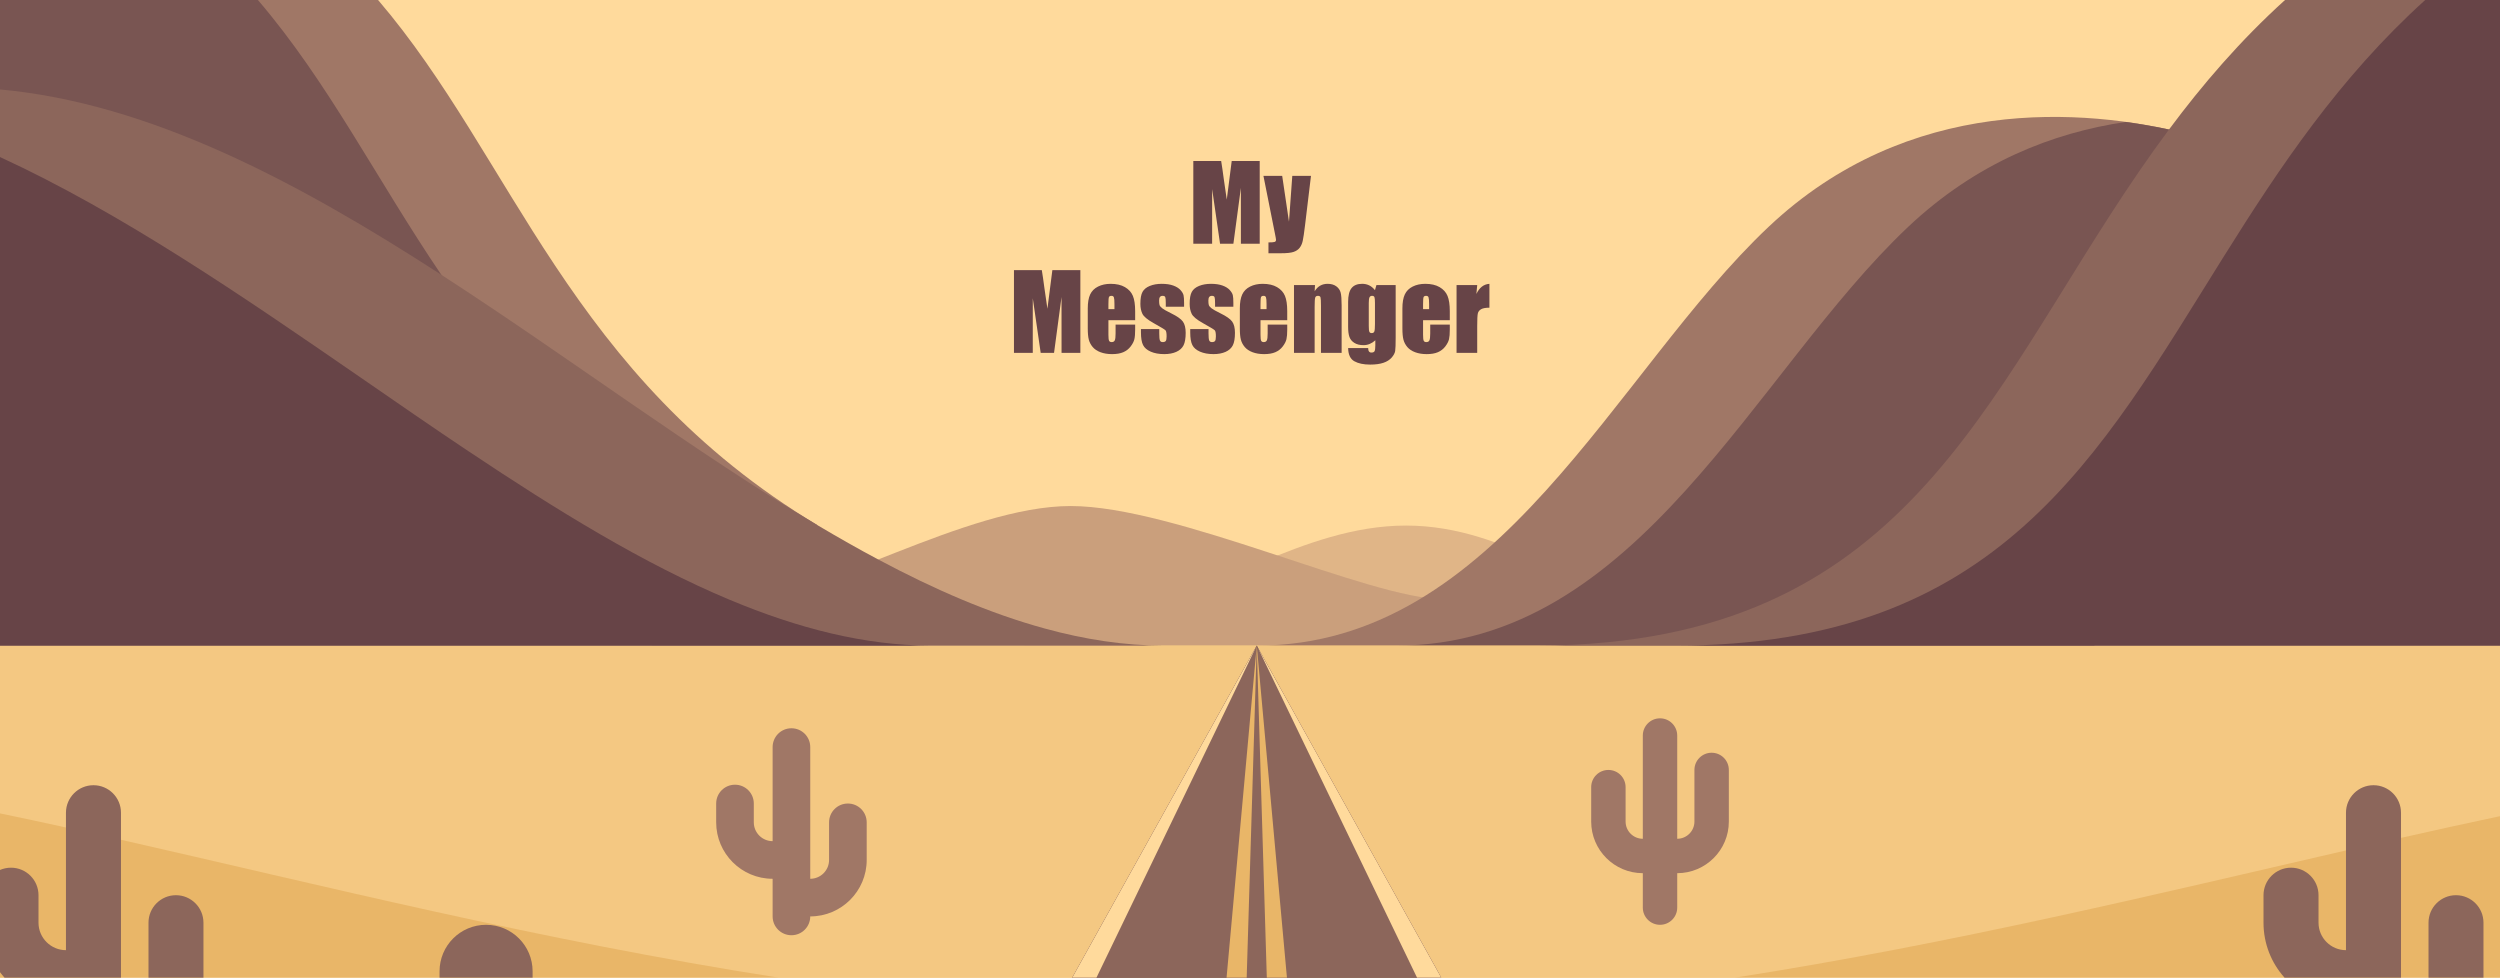
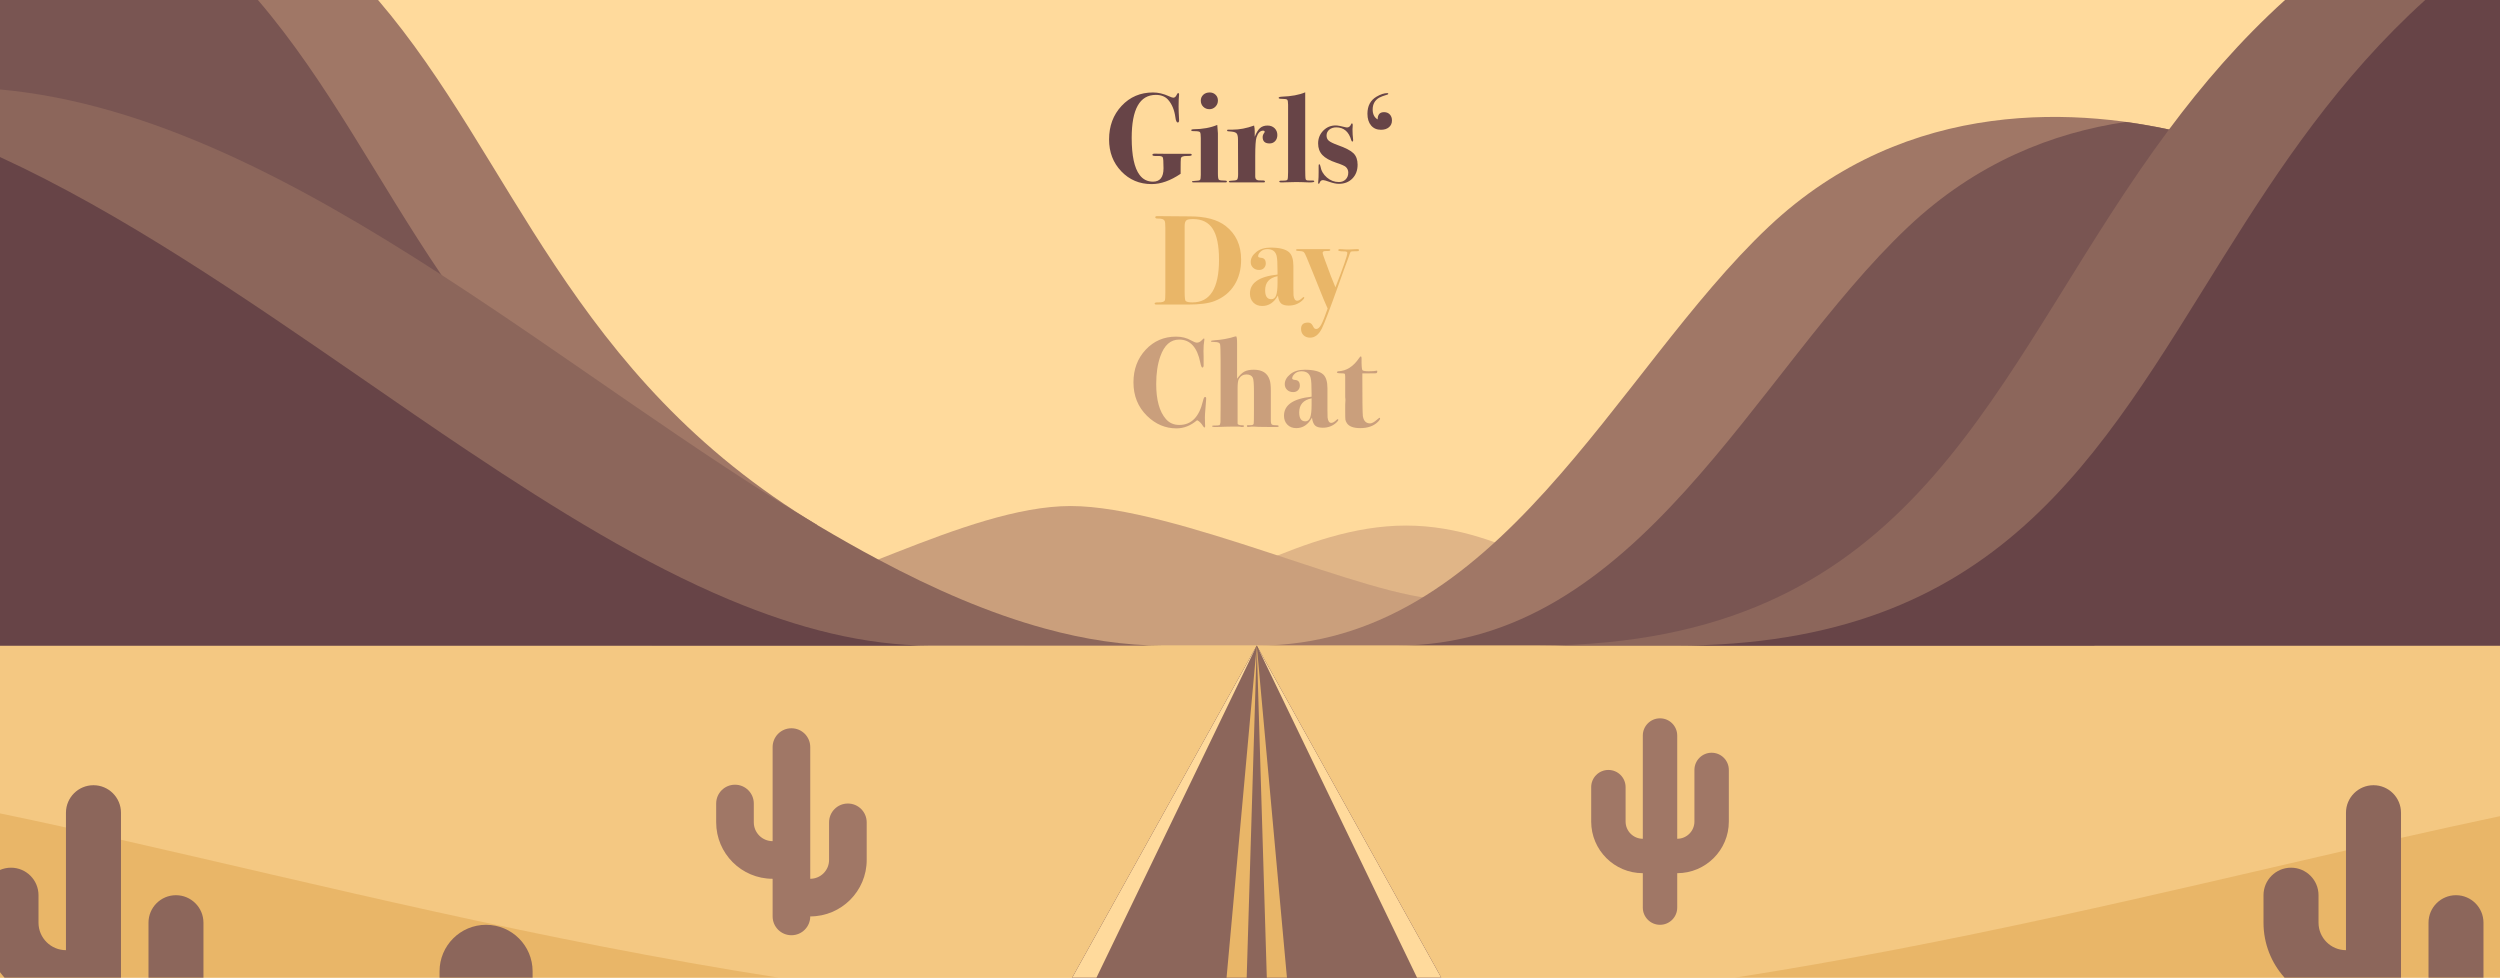
- <svg xmlns="http://www.w3.org/2000/svg" version="1.1" x="0px" y="0px" viewBox="0 0 429.82 168.09" style="enable-background:new 0 0 429.82 168.09;" xml:space="preserve">
+ <svg xmlns="http://www.w3.org/2000/svg" version="1.1" id="Ebene_1" x="0px" y="0px" viewBox="0 0 429.82 168.09" style="enable-background:new 0 0 429.82 168.09;" xml:space="preserve">
  <style type="text/css">
	.st0{fill:#FFDA9C;}
	.st1{fill:#E0B587;}
	.st2{fill:#CA9F7C;}
	.st3{fill:#A07766;}
	.st4{fill:#795552;}
	.st5{fill:#E9B668;}
	.st6{opacity:0.5;}
	.st7{fill:#674447;}
	.st8{fill:#8C665B;}
</style>
-   <g id="Capa_1">
+   <g>
+     <g>
+       <path class="st0" d="M247.78,168.09H0V0h429.82v168.09H247.79" />
+     </g>
+     <g>
+       <path class="st1" d="M285.403,103c-13.333,0-25.667-12.641-43.667-12.641S208.405,103,195.905,103    s-19.835,8-19.835,8H275.737L285.403,103z" />
+     </g>
+     <g>
+       <path class="st2" d="M248.07,103c-12.5,0-46-16-64-16s-43.5,16-56,16s-16,8-16,8h136V103z" />
+     </g>
+     <g>
+       <path class="st3" d="M376.07,23c-18-4.5-47.995-6.646-72,16c-26.5,25-46.333,72-88,72h144l24-72L376.07,23L376.07,23z" />
+     </g>
+     <g>
+       <path class="st4" d="M376.07,23c-3.188-0.797-6.766-1.511-10.606-2.035    c-12.497,1.842-25.659,6.964-37.394,18.035c-26.5,25-46.333,72-88,72h120l24-72L376.07,23z" />
+     </g>
+     <g>
+       <path class="st3" d="M0,27v15.61l56.07,20.39l5.95,1.92l40.97,13.26h0.01l37.66,12.18c-0.02-0.01-0.03-0.02-0.05-0.03    C97.72,64.57,88.34,27.26,65,0h-20.66h-44.34v15.38C0,15.38,0,27,0,27z" />
+     </g>
+     <g>
+       <path class="st4" d="M120.07,90.36L80.55,77.58h-0.01L35.48,63L0,50.1V0h44.34    C56.39,14.06,64.73,30.79,75.87,47.24c7.25,10.7,15.69,21.29,27.12,30.94H103    C108.05,82.45,113.69,86.53,120.07,90.36z" />
+     </g>
+     <g>
+       <path class="st5" d="M247.78,168.09H0V111h429.82v57.09H247.79" />
+     </g>
+     <g class="st6">
+       <path class="st0" d="M247.78,168.09h-113.87C92.89,161.69,54.52,152.02,20.8,144.38    c-3.2-0.73-6.35-1.43-9.46-2.11c-3.85-0.85-7.63-1.66-11.34-2.43V111h429.82v29.32    c-5.53,1.17-11.2,2.42-17.02,3.73c-3.11,0.7-6.27,1.42-9.46,2.16    c-31.75,7.3-67.3,15.98-105.11,21.88h-50.44" />
+     </g>
+     <g>
+       <path class="st7" d="M247.78,168.09h-63.43L216.07,111c0,0,0.02,0.04,0.06,0.11l0.01,0.01l0.06,0.12    l0.23,0.42l0.05,0.08l0.33,0.6l0.1,0.18l1.55,2.78c0.12,0.21,0.24,0.43,0.37,0.66    l0.17,0.32l0.22,0.39l0.48,0.87l0.13,0.22l0.12,0.22c0.05,0.08,0.09,0.16,0.14,0.25    l0.2,0.37l0.02,0.04l0.58,1.04l0.33,0.59l1.61,2.9l0.41,0.74l0.36,0.65l0.38,0.68    l3.2,5.76l0.73,1.32l0.63,1.13l0.45,0.81l1.08,1.95l3.06,5.5l1.28,2.31L235.37,145.75l0.84,1.51    l0.13,0.23l0.12,0.21c0.22,0.4,0.45,0.81,0.67,1.22l0.52,0.93l0.42,0.76l0.95,1.7    l1.96,3.54l1,1.8l4.83,8.68l0.02,0.04c0.12,0.21,0.24,0.42,0.35,0.64    c0.13,0.23,0.26,0.46,0.39,0.69L247.78,168.09z" />
+     </g>
+     <g>
+       <path class="st8" d="M247.78,168.09h-63.43L216.07,111c0,0,0.02,0.04,0.06,0.11l0.01,0.01l0.06,0.12    l0.23,0.42l0.05,0.08l0.33,0.6l0.1,0.18l1.55,2.78l0.21,0.39    c0.11,0.19,0.22,0.39,0.33,0.59l0.22,0.39l0.48,0.87l0.13,0.22l0.12,0.22l0.13,0.25    c0.07,0.12,0.14,0.24,0.21,0.37l0.02,0.04l0.58,1.04l0.33,0.59l1.61,2.9l0.41,0.74    l0.36,0.65l0.38,0.68L227.18,131l0.73,1.32l0.63,1.13l0.45,0.81l1.08,1.95l3.06,5.5    l1.28,2.31L235.37,145.75l0.84,1.51l0.13,0.23l0.12,0.21l0.47,0.84c0.24,0.44,0.48,0.87,0.72,1.31    l0.42,0.76l0.95,1.7l1.96,3.54l1,1.8l4.83,8.68l0.02,0.04l0.32,0.57    c0.06,0.1,0.11,0.2,0.17,0.3l0.06,0.11l0.19,0.35L247.78,168.09z" />
+       <path class="st8" d="M247.78,168.09h0.01" />
+     </g>
    <g>
      <g>
-         <path class="st0" d="M247.78,168.09H0V0h429.82v168.09H247.79" />
+         <g>
+           <path class="st8" d="M91.57,167v1.09h-16V167c0-4.42,3.58-8,8-8S91.57,162.58,91.57,167z" />
+         </g>
      </g>
-       <g>
-         <path class="st1" d="M285.403,103c-13.333,0-25.667-12.641-43.667-12.641S208.405,103,195.905,103     s-19.835,8-19.835,8H275.737L285.403,103z" />
-       </g>
-       <g>
-         <path class="st2" d="M248.07,103c-12.5,0-46-16-64-16s-43.5,16-56,16s-16,8-16,8h136V103z" />
-       </g>
-       <g>
-         <path class="st3" d="M376.07,23c-18-4.5-47.995-6.646-72,16c-26.5,25-46.333,72-88,72h144l24-72L376.07,23L376.07,23z     " />
-       </g>
-       <g>
-         <path class="st4" d="M376.07,23c-3.188-0.797-6.766-1.511-10.606-2.035     c-12.497,1.842-25.659,6.964-37.394,18.035c-26.5,25-46.333,72-88,72h120l24-72L376.07,23z" />
-       </g>
-       <g>
-         <path class="st3" d="M0,27v15.61l56.07,20.39l5.95,1.92l40.97,13.26h0.01l37.66,12.18c-0.02-0.01-0.03-0.02-0.05-0.03     C97.72,64.57,88.34,27.26,65,0h-20.66h-44.34v15.38V27z" />
-       </g>
-       <g>
-         <path class="st4" d="M120.07,90.36L80.55,77.58h-0.01L35.48,63L0,50.1V0h44.34     C56.39,14.06,64.73,30.79,75.87,47.24c7.25,10.7,15.69,21.29,27.12,30.94H103     C108.05,82.45,113.69,86.53,120.07,90.36z" />
-       </g>
-       <g>
-         <path class="st5" d="M247.78,168.09H0V111h429.82v57.09H247.79" />
-       </g>
-       <g class="st6">
-         <path class="st0" d="M247.78,168.09h-113.87C92.89,161.69,54.52,152.02,20.8,144.38     c-3.2-0.73-6.35-1.43-9.46-2.11c-3.85-0.85-7.63-1.66-11.34-2.43V111h429.82v29.32     c-5.53,1.17-11.2,2.42-17.02,3.73c-3.11,0.7-6.27,1.42-9.46,2.16     c-31.75,7.3-67.3,15.98-105.11,21.88h-50.44" />
-       </g>
-       <g>
-         <path class="st7" d="M247.78,168.09h-63.43L216.07,111c0,0,0.02,0.04,0.06,0.11l0.01,0.01l0.06,0.12     l0.23,0.42l0.05,0.08l0.33,0.6l0.1,0.18l1.55,2.78c0.12,0.21,0.24,0.43,0.37,0.66     L219,116.28l0.22,0.39l0.48,0.87l0.13,0.22l0.12,0.22c0.05,0.08,0.09,0.16,0.14,0.25     l0.2,0.37l0.02,0.04l0.58,1.04l0.33,0.59l1.61,2.9l0.41,0.74l0.36,0.65     l0.38,0.68L227.18,131l0.73,1.32l0.63,1.13l0.45,0.81l1.08,1.95l3.06,5.5l1.28,2.31L235.37,145.75     l0.84,1.51l0.13,0.23l0.12,0.21c0.22,0.4,0.45,0.81,0.67,1.22l0.52,0.93l0.42,0.76     l0.95,1.7l1.96,3.54l1,1.8l4.83,8.68l0.02,0.04c0.12,0.21,0.24,0.42,0.35,0.64     c0.13,0.23,0.26,0.46,0.39,0.69L247.78,168.09z" />
-       </g>
-       <g>
-         <path class="st8" d="M247.78,168.09h-63.43L216.07,111c0,0,0.02,0.04,0.06,0.11l0.01,0.01l0.06,0.12     l0.23,0.42l0.05,0.08l0.33,0.6l0.1,0.18l1.55,2.78l0.21,0.39     c0.11,0.19,0.22,0.39,0.33,0.59l0.22,0.39l0.48,0.87l0.13,0.22l0.12,0.22l0.13,0.25     c0.07,0.12,0.14,0.24,0.21,0.37l0.02,0.04l0.58,1.04l0.33,0.59l1.61,2.9l0.41,0.74     l0.36,0.65l0.38,0.68L227.18,131l0.73,1.32l0.63,1.13l0.45,0.81l1.08,1.95l3.06,5.5     l1.28,2.31L235.37,145.75l0.84,1.51l0.13,0.23l0.12,0.21l0.47,0.84c0.24,0.44,0.48,0.87,0.72,1.31     l0.42,0.76l0.95,1.7l1.96,3.54l1,1.8l4.83,8.68l0.02,0.04l0.32,0.57     c0.06,0.1,0.11,0.2,0.17,0.3l0.06,0.11l0.19,0.35L247.78,168.09z" />
-         <path class="st8" d="M247.78,168.09h0.01" />
-       </g>
+     </g>
+     <g>
      <g>
        <g>
-           <g>
-             <path class="st8" d="M91.57,167v1.09h-16V167c0-4.42,3.58-8,8-8S91.57,162.58,91.57,167z" />
-           </g>
+           <path class="st3" d="M285.403,159c-1.635,0-2.958-1.325-2.958-2.958v-29.583      c0-1.634,1.323-2.958,2.958-2.958s2.958,1.325,2.958,2.958v29.583C288.362,157.675,287.039,159,285.403,159      z" />
        </g>
      </g>
      <g>
        <g>
-           <g>
-             <path class="st3" d="M285.403,159c-1.635,0-2.958-1.325-2.958-2.958v-29.583       c0-1.634,1.323-2.958,2.958-2.958s2.958,1.325,2.958,2.958v29.583       C288.362,157.675,287.039,159,285.403,159z" />
-           </g>
+           <path class="st3" d="M288.362,150.125h-5.917c-4.894,0-8.875-3.981-8.875-8.875v-5.917      c0-1.634,1.323-2.958,2.958-2.958s2.958,1.325,2.958,2.958V141.25c0,1.631,1.326,2.958,2.958,2.958      h5.917c1.632,0,2.958-1.328,2.958-2.958v-8.875c0-1.634,1.323-2.958,2.958-2.958      s2.958,1.325,2.958,2.958v8.875C297.237,146.144,293.256,150.125,288.362,150.125z" />
        </g>
-         <g>
-           <g>
-             <path class="st3" d="M288.362,150.125h-5.917c-4.894,0-8.875-3.981-8.875-8.875v-5.917       c0-1.634,1.323-2.958,2.958-2.958s2.958,1.325,2.958,2.958V141.25c0,1.631,1.326,2.958,2.958,2.958       h5.917c1.632,0,2.958-1.328,2.958-2.958v-8.875c0-1.634,1.323-2.958,2.958-2.958       s2.958,1.325,2.958,2.958v8.875C297.237,146.144,293.256,150.125,288.362,150.125z" />
-           </g>
-         </g>
-       </g>
-       <g>
-         <path class="st8" d="M200.07,111H0V15.38c25.67,2.35,51.01,15.78,75.87,31.86     c21.99,14.23,43.6,30.53,64.74,43.09c0.02,0.01,0.03,0.02,0.05,0.03     C144.12,92.41,147.56,94.37,150.99,96.19c9.65,5.15,19.2,9.29,28.64,11.87     C186.5,109.95,193.32,111,200.07,111z" />
-       </g>
-       <g>
-         <path class="st8" d="M429.82,0v111h-165.75c4.36,0,8.48-0.2,12.38-0.59     c56.32-5.55,67.78-49.6,96.46-88.14C378.69,14.5,385.17,6.96,392.86,0H429.82z" />
-       </g>
-       <g>
-         <g>
-           <polygon class="st5" points="216.07,111 221.26,168.09 217.8,168.09     " />
-         </g>
-         <g>
-           <polygon class="st5" points="216.07,111 214.34,168.09 210.88,168.09     " />
-         </g>
-       </g>
-       <g>
-         <polygon class="st0" points="216.07,111 188.51,168.09 184.35,168.09    " />
-       </g>
-       <g>
-         <polygon class="st0" points="247.78,168.09 243.63,168.09 216.2,111.24 216.43,111.66      216.48,111.74 216.81,112.34 216.91,112.52 218.46,115.3 218.67,115.69 218.83,115.96      219,116.28 219.22,116.67 219.7,117.54 219.83,117.76 219.95,117.98 220.08,118.23      220.09,118.23 220.29,118.6 220.31,118.64 220.89,119.68 221.22,120.27 222.83,123.17      223.24,123.91 223.6,124.56 223.98,125.24 227.18,131 227.91,132.32 228.54,133.45      228.99,134.26 230.07,136.21 233.13,141.71 234.41,144.02 235.37,145.75 236.21,147.26      236.34,147.49 236.46,147.7 236.93,148.54 237.13,148.92 237.65,149.85 238.07,150.61      239.02,152.31 240.98,155.85 241.98,157.65 246.81,166.33 246.83,166.37 247.15,166.94      247.18,167.01 247.32,167.24 247.38,167.35 247.57,167.7    " />
-       </g>
-       <g>
-         <path class="st7" d="M160.07,111H0V27c20.98,9.66,41.68,23.9,62.02,37.92     c6.21,4.29,12.38,8.56,18.52,12.66h0.01C95.77,87.76,110.75,96.97,125.47,103.13h0.01     C137.18,108.03,148.72,111,160.07,111z" />
-       </g>
-       <g>
-         <path class="st3" d="M145.775,138.148c-1.788,0-3.235,1.448-3.235,3.235v6.47c0,1.783-1.45,3.235-3.235,3.235     v-22.644c0-1.786-1.447-3.235-3.235-3.235s-3.235,1.448-3.235,3.235v16.174c-1.785,0-3.235-1.452-3.235-3.235     v-3.235c0-1.786-1.447-3.235-3.235-3.235s-3.235,1.448-3.235,3.235v3.235c0,5.351,4.353,9.705,9.705,9.705     v6.47c0,1.786,1.447,3.235,3.235,3.235s3.235-1.448,3.235-3.235c5.351,0,9.705-4.353,9.705-9.705v-6.47     C149.009,139.596,147.563,138.148,145.775,138.148z" />
-       </g>
-       <g>
-         <path class="st8" d="M412.8,139.73v28.36h-20.02c-2.25-2.5-3.62-5.82-3.62-9.45v-4.73     c0-2.61,2.12-4.73,4.73-4.73s4.73,2.12,4.73,4.73v4.73c0,2.6,2.12,4.72,4.72,4.72v-23.63     c0-2.61,2.12-4.73,4.73-4.73S412.8,137.12,412.8,139.73z" />
-         <path class="st8" d="M426.98,158.64v9.45h-9.45v-9.45c0-2.61,2.11-4.73,4.72-4.73     C424.87,153.91,426.98,156.03,426.98,158.64z" />
-       </g>
-       <g>
-         <path class="st8" d="M20.8,139.73v28.36H0.78C0.51,167.79,0.25,167.48,0,167.15v-17.58     c0.58-0.25,1.22-0.39,1.89-0.39c2.61,0,4.73,2.12,4.73,4.73v4.73     c0,2.6,2.12,4.72,4.72,4.72v-23.63c0-2.61,2.12-4.73,4.73-4.73S20.8,137.12,20.8,139.73z" />
-         <path class="st8" d="M34.98,158.64v9.45h-9.45v-9.45c0-2.61,2.11-4.73,4.72-4.73     S34.98,156.03,34.98,158.64z" />
-       </g>
-       <g>
-         <path class="st7" d="M429.82,0v111h-141.75c55.57,0,72.72-32.49,94.34-67.03c0,0,0-0.01,0.01-0.01     C391.88,28.85,402.19,13.35,416.96,0H429.82z" />
      </g>
    </g>
    <g>
-       <path class="st7" d="M216.58,27.676v14.229h-3.234l-0.004-9.606l-1.288,9.606h-2.294l-1.358-9.387    l-0.004,9.387h-3.234V27.676h4.788c0.142,0.855,0.288,1.864,0.439,3.025l0.525,3.62l0.85-6.645    H216.58z" />
-       <path class="st7" d="M225.393,30.243l-1.015,8.438c-0.161,1.335-0.295,2.247-0.403,2.733    s-0.289,0.888-0.541,1.204s-0.602,0.549-1.05,0.699s-1.164,0.224-2.148,0.224h-2.153v-1.863    c0.552,0,0.907-0.028,1.065-0.084s0.237-0.18,0.237-0.374c0-0.094-0.073-0.501-0.22-1.222    l-1.944-9.756h3.224l1.167,7.875l0.568-7.875H225.393z" />
-       <path class="st7" d="M185.744,46.442v14.229h-3.234l-0.004-9.606l-1.288,9.606h-2.294l-1.358-9.387    l-0.004,9.387h-3.234V46.442h4.788c0.142,0.855,0.288,1.864,0.439,3.025l0.525,3.62l0.85-6.645    H185.744z" />
-       <path class="st7" d="M195.166,55.046h-4.597v2.522c0,0.527,0.038,0.867,0.114,1.02    s0.223,0.229,0.439,0.229c0.27,0,0.45-0.101,0.541-0.303s0.136-0.593,0.136-1.173v-1.538h3.366    v0.861c0,0.721-0.045,1.274-0.136,1.661s-0.303,0.8-0.637,1.239s-0.757,0.769-1.27,0.989    s-1.156,0.33-1.929,0.33c-0.75,0-1.412-0.108-1.986-0.325s-1.021-0.514-1.34-0.892    s-0.541-0.794-0.664-1.248s-0.185-1.115-0.185-1.982v-3.401c0-1.02,0.138-1.824,0.413-2.413    s0.727-1.04,1.354-1.354s1.348-0.47,2.162-0.47c0.996,0,1.818,0.189,2.465,0.567    s1.102,0.879,1.362,1.503s0.391,1.501,0.391,2.632V55.046z M191.606,53.148v-0.853    c0-0.604-0.032-0.993-0.097-1.169s-0.196-0.264-0.396-0.264c-0.246,0-0.398,0.075-0.457,0.224    s-0.088,0.552-0.088,1.208v0.853H191.606z" />
-       <path class="st7" d="M203.577,52.735h-3.146v-0.633c0-0.539-0.031-0.88-0.092-1.024    s-0.215-0.215-0.461-0.215c-0.199,0-0.349,0.066-0.448,0.198s-0.149,0.33-0.149,0.593    c0,0.357,0.025,0.62,0.075,0.787s0.199,0.35,0.448,0.549s0.76,0.489,1.534,0.87    c1.031,0.504,1.708,0.979,2.03,1.424s0.483,1.093,0.483,1.942c0,0.949-0.123,1.666-0.369,2.149    s-0.658,0.855-1.235,1.116s-1.273,0.391-2.087,0.391c-0.902,0-1.674-0.141-2.316-0.422    s-1.083-0.662-1.323-1.143s-0.36-1.207-0.36-2.18v-0.562h3.146v0.738    c0,0.627,0.04,1.034,0.119,1.222s0.236,0.281,0.47,0.281c0.252,0,0.428-0.063,0.527-0.189    s0.149-0.391,0.149-0.795c0-0.557-0.064-0.905-0.193-1.046c-0.135-0.141-0.823-0.557-2.065-1.248    c-1.043-0.586-1.679-1.118-1.907-1.595s-0.343-1.044-0.343-1.701c0-0.932,0.123-1.619,0.369-2.061    s0.664-0.784,1.252-1.024s1.273-0.36,2.052-0.36c0.773,0,1.431,0.098,1.973,0.294    s0.958,0.456,1.248,0.778s0.466,0.621,0.527,0.896s0.092,0.706,0.092,1.292V52.735z" />
-       <path class="st7" d="M212.049,52.735h-3.146v-0.633c0-0.539-0.031-0.88-0.092-1.024    s-0.215-0.215-0.461-0.215c-0.199,0-0.349,0.066-0.448,0.198s-0.149,0.33-0.149,0.593    c0,0.357,0.025,0.62,0.075,0.787s0.199,0.35,0.448,0.549s0.76,0.489,1.534,0.87    c1.031,0.504,1.708,0.979,2.03,1.424s0.483,1.093,0.483,1.942c0,0.949-0.123,1.666-0.369,2.149    s-0.658,0.855-1.235,1.116s-1.273,0.391-2.087,0.391c-0.902,0-1.674-0.141-2.316-0.422    s-1.083-0.662-1.323-1.143s-0.36-1.207-0.36-2.18v-0.562h3.146v0.738    c0,0.627,0.04,1.034,0.119,1.222s0.236,0.281,0.47,0.281c0.252,0,0.428-0.063,0.527-0.189    s0.149-0.391,0.149-0.795c0-0.557-0.064-0.905-0.193-1.046c-0.135-0.141-0.823-0.557-2.065-1.248    c-1.043-0.586-1.679-1.118-1.907-1.595s-0.343-1.044-0.343-1.701c0-0.932,0.123-1.619,0.369-2.061    s0.664-0.784,1.252-1.024s1.273-0.36,2.052-0.36c0.773,0,1.431,0.098,1.973,0.294    s0.958,0.456,1.248,0.778s0.466,0.621,0.527,0.896s0.092,0.706,0.092,1.292V52.735z" />
-       <path class="st7" d="M221.313,55.046h-4.597v2.522c0,0.527,0.038,0.867,0.114,1.02    s0.223,0.229,0.439,0.229c0.27,0,0.449-0.101,0.54-0.303s0.137-0.593,0.137-1.173v-1.538h3.366    v0.861c0,0.721-0.046,1.274-0.136,1.661c-0.092,0.387-0.304,0.8-0.638,1.239    s-0.758,0.769-1.271,0.989s-1.155,0.33-1.929,0.33c-0.75,0-1.412-0.108-1.986-0.325    s-1.021-0.514-1.34-0.892s-0.541-0.794-0.664-1.248s-0.185-1.115-0.185-1.982v-3.401    c0-1.02,0.138-1.824,0.413-2.413s0.727-1.04,1.354-1.354s1.348-0.47,2.162-0.47    c0.996,0,1.817,0.189,2.466,0.567c0.646,0.378,1.101,0.879,1.361,1.503s0.392,1.501,0.392,2.632    V55.046z M217.754,53.148v-0.853c0-0.604-0.032-0.993-0.097-1.169s-0.196-0.264-0.396-0.264    c-0.246,0-0.398,0.075-0.457,0.224s-0.088,0.552-0.088,1.208v0.853H217.754z" />
-       <path class="st7" d="M226.086,49.008l-0.062,1.074c0.258-0.428,0.572-0.75,0.945-0.964    c0.371-0.214,0.801-0.321,1.287-0.321c0.609,0,1.107,0.144,1.494,0.431s0.636,0.649,0.747,1.085    s0.167,1.165,0.167,2.184v8.174h-3.551v-8.077c0-0.803-0.026-1.292-0.079-1.468    s-0.199-0.264-0.439-0.264c-0.252,0-0.41,0.101-0.475,0.303s-0.097,0.743-0.097,1.622v7.884    h-3.551V49.008H226.086z" />
-       <path class="st7" d="M239.955,49.008v8.982c0,1.213-0.028,1.997-0.084,2.351s-0.253,0.729-0.593,1.125    s-0.813,0.697-1.419,0.905c-0.607,0.208-1.37,0.312-2.29,0.312c-1.131,0-2.039-0.192-2.725-0.576    s-1.04-1.138-1.063-2.263h3.445c0,0.516,0.188,0.773,0.562,0.773c0.27,0,0.448-0.079,0.536-0.238    c0.088-0.158,0.132-0.49,0.132-0.994v-0.879c-0.305,0.276-0.626,0.484-0.963,0.625    s-0.689,0.211-1.059,0.211c-0.639,0-1.164-0.129-1.578-0.387c-0.412-0.258-0.695-0.596-0.848-1.015    s-0.229-1.015-0.229-1.789v-4.236c0-1.107,0.199-1.904,0.598-2.391s1.005-0.729,1.819-0.729    c0.445,0,0.851,0.091,1.218,0.273c0.365,0.182,0.692,0.455,0.979,0.819l0.255-0.881H239.955z     M236.395,52.102c0-0.533-0.03-0.873-0.093-1.02c-0.061-0.146-0.197-0.22-0.408-0.22    c-0.205,0-0.351,0.084-0.436,0.25s-0.127,0.497-0.127,0.989v3.92c0,0.521,0.032,0.86,0.097,1.015    s0.199,0.233,0.404,0.233c0.234,0,0.387-0.094,0.457-0.281s0.105-0.612,0.105-1.274V52.102z" />
-       <path class="st7" d="M249.262,55.046h-4.597v2.522c0,0.527,0.038,0.867,0.114,1.02    s0.223,0.229,0.439,0.229c0.27,0,0.449-0.101,0.54-0.303s0.137-0.593,0.137-1.173v-1.538h3.366    v0.861c0,0.721-0.046,1.274-0.136,1.661c-0.092,0.387-0.304,0.8-0.638,1.239    s-0.758,0.769-1.271,0.989s-1.155,0.33-1.929,0.33c-0.75,0-1.412-0.108-1.986-0.325    s-1.021-0.514-1.341-0.892s-0.54-0.794-0.663-1.248s-0.185-1.115-0.185-1.982v-3.401    c0-1.02,0.138-1.824,0.413-2.413s0.727-1.04,1.354-1.354s1.348-0.47,2.162-0.47    c0.996,0,1.817,0.189,2.466,0.567c0.646,0.378,1.101,0.879,1.361,1.503s0.392,1.501,0.392,2.632    V55.046z M245.703,53.148v-0.853c0-0.604-0.032-0.993-0.097-1.169s-0.196-0.264-0.396-0.264    c-0.246,0-0.398,0.075-0.457,0.224s-0.088,0.552-0.088,1.208v0.853H245.703z" />
-       <path class="st7" d="M253.973,49.008l-0.141,1.534c0.516-1.098,1.263-1.68,2.241-1.745v4.104    c-0.65,0-1.128,0.088-1.433,0.264s-0.492,0.42-0.562,0.734s-0.105,1.036-0.105,2.167v4.605h-3.551    V49.008H253.973z" />
+       <path class="st8" d="M200.07,111H0V15.38c25.67,2.35,51.01,15.78,75.87,31.86    c21.99,14.23,43.6,30.53,64.74,43.09c0.02,0.01,0.03,0.02,0.05,0.03    C144.12,92.41,147.56,94.37,150.99,96.19c9.65,5.15,19.2,9.29,28.64,11.87    C186.5,109.95,193.32,111,200.07,111z" />
+     </g>
+     <g>
+       <path class="st8" d="M429.82,0v111h-165.75c4.36,0,8.48-0.2,12.38-0.59    c56.32-5.55,67.78-49.6,96.46-88.14C378.69,14.5,385.17,6.96,392.86,0H429.82z" />
+     </g>
+     <g>
+       <g>
+         <polygon class="st5" points="216.07,111 221.26,168.09 217.8,168.09    " />
+       </g>
+       <g>
+         <polygon class="st5" points="216.07,111 214.34,168.09 210.88,168.09    " />
+       </g>
+     </g>
+     <g>
+       <polygon class="st0" points="216.07,111 188.51,168.09 184.35,168.09   " />
+     </g>
+     <g>
+       <polygon class="st0" points="247.78,168.09 243.63,168.09 216.2,111.24 216.43,111.66 216.48,111.74     216.81,112.34 216.91,112.52 218.46,115.3 218.67,115.69 218.83,115.96 219,116.28     219.22,116.67 219.7,117.54 219.83,117.76 219.95,117.98 220.08,118.23 220.09,118.23     220.29,118.6 220.31,118.64 220.89,119.68 221.22,120.27 222.83,123.17 223.24,123.91     223.6,124.56 223.98,125.24 227.18,131 227.91,132.32 228.54,133.45 228.99,134.26     230.07,136.21 233.13,141.71 234.41,144.02 235.37,145.75 236.21,147.26 236.34,147.49     236.46,147.7 236.93,148.54 237.13,148.92 237.65,149.85 238.07,150.61 239.02,152.31     240.98,155.85 241.98,157.65 246.81,166.33 246.83,166.37 247.15,166.94 247.18,167.01     247.32,167.24 247.38,167.35 247.57,167.7   " />
+     </g>
+     <g>
+       <path class="st7" d="M160.07,111H0V27c20.98,9.66,41.68,23.9,62.02,37.92    c6.21,4.29,12.38,8.56,18.52,12.66h0.01C95.77,87.76,110.75,96.97,125.47,103.13h0.01    C137.18,108.03,148.72,111,160.07,111z" />
+     </g>
+     <g>
+       <path class="st3" d="M145.775,138.148c-1.788,0-3.235,1.448-3.235,3.235v6.47c0,1.783-1.45,3.235-3.235,3.235    v-22.644c0-1.786-1.447-3.235-3.235-3.235s-3.235,1.448-3.235,3.235v16.174c-1.785,0-3.235-1.452-3.235-3.235    v-3.235c0-1.786-1.447-3.235-3.235-3.235s-3.235,1.448-3.235,3.235v3.235c0,5.351,4.353,9.705,9.705,9.705    v6.47c0,1.786,1.447,3.235,3.235,3.235s3.235-1.448,3.235-3.235c5.351,0,9.705-4.353,9.705-9.705v-6.47    C149.009,139.596,147.563,138.148,145.775,138.148z" />
+     </g>
+     <g>
+       <path class="st8" d="M412.8,139.73v28.36h-20.02c-2.25-2.5-3.62-5.82-3.62-9.45v-4.73    c0-2.61,2.12-4.73,4.73-4.73s4.73,2.12,4.73,4.73v4.73c0,2.6,2.12,4.72,4.72,4.72v-23.63    c0-2.61,2.12-4.73,4.73-4.73S412.8,137.12,412.8,139.73z" />
+       <path class="st8" d="M426.98,158.64v9.45h-9.45v-9.45c0-2.61,2.11-4.73,4.72-4.73    C424.87,153.91,426.98,156.03,426.98,158.64z" />
+     </g>
+     <g>
+       <path class="st8" d="M20.8,139.73v28.36H0.78C0.51,167.79,0.25,167.48,0,167.15v-17.58    c0.58-0.25,1.22-0.39,1.89-0.39c2.61,0,4.73,2.12,4.73,4.73v4.73    c0,2.6,2.12,4.72,4.72,4.72v-23.63c0-2.61,2.12-4.73,4.73-4.73S20.8,137.12,20.8,139.73z" />
+       <path class="st8" d="M34.98,158.64v9.45h-9.45v-9.45c0-2.61,2.11-4.73,4.72-4.73    S34.98,156.03,34.98,158.64z" />
+     </g>
+     <g>
+       <path class="st7" d="M429.82,0v111h-141.75c55.57,0,72.72-32.49,94.34-67.03c0,0,0-0.01,0.01-0.01    C391.88,28.85,402.19,13.35,416.96,0H429.82z" />
    </g>
  </g>
-   <g id="Ebene_2">
- </g>
+   <g>
+     <path class="st7" d="M204.893,26.629c0,0.139-0.275,0.201-0.825,0.187   c-0.652-0.014-1,0.131-1.042,0.438c-0.029,0.175-0.043,0.751-0.043,1.728c0,0.336,0,0.634,0,0.897   c-1.743,1.181-3.406,1.771-4.987,1.771c-2.08,0-3.819-0.732-5.218-2.197   c-1.399-1.465-2.098-3.288-2.098-5.471c0-2.314,0.717-4.24,2.153-5.778   c1.436-1.538,3.237-2.307,5.405-2.307c0.893,0,1.816,0.22,2.768,0.659   c0.352,0.161,0.593,0.242,0.725,0.242c0.234,0,0.432-0.176,0.593-0.527   c0.073-0.176,0.154-0.264,0.242-0.264c0.102,0,0.154,0.074,0.154,0.22   c0,0.029-0.022,0.322-0.066,0.879c-0.015,0.176-0.022,0.593-0.022,1.252   c0,0.499,0.029,1.26,0.088,2.285c0,0.278-0.074,0.417-0.22,0.417   c-0.206,0-0.344-0.293-0.417-0.879c-0.176-1.289-0.601-2.307-1.274-3.054   c-0.498-0.542-1.194-0.813-2.087-0.813c-2.769,0-4.152,2.46-4.152,7.382   c0,3.062,0.456,5.192,1.368,6.393c0.573,0.762,1.338,1.143,2.294,1.143   c1.206,0,1.809-0.761,1.809-2.285c0-1.143-0.048-1.783-0.145-1.922s-0.345-0.209-0.745-0.209h-0.555   c-0.312,0-0.467-0.066-0.467-0.198s0.124-0.198,0.374-0.198c0.512,0,1.157,0.008,1.933,0.022h1.406   c0.278,0,0.721,0,1.329,0c0.607,0,1,0,1.175,0h0.286C204.805,26.442,204.893,26.505,204.893,26.629z" />
+     <path class="st7" d="M210.934,31.21c0,0.103-0.066,0.154-0.197,0.154h-2.912h-2.101   c-0.088,0-0.197,0-0.329,0c-0.117,0-0.183,0-0.197,0c-0.175,0-0.263-0.047-0.263-0.141   c0-0.07,0.168-0.111,0.505-0.123c0.498-0.014,0.791-0.07,0.879-0.166s0.131-0.386,0.131-0.873   v-6.337c0-0.56-0.047-0.895-0.143-1.005s-0.384-0.166-0.868-0.166c-0.308,0-0.487-0.007-0.539-0.022   c-0.051-0.014-0.077-0.066-0.077-0.154c0-0.102,0.11-0.154,0.33-0.154   c1.611-0.014,2.988-0.264,4.13-0.747c0.029,0.176,0.066,0.659,0.11,1.45v2.79v4.13   c0,0.601,0.055,0.953,0.165,1.055c0.11,0.103,0.487,0.154,1.131,0.154   C210.853,31.056,210.934,31.108,210.934,31.21z M209.396,17.281c0,0.41-0.143,0.762-0.427,1.054   c-0.285,0.293-0.629,0.439-1.034,0.439c-0.419,0-0.771-0.139-1.056-0.417   c-0.285-0.278-0.427-0.629-0.427-1.054c0-0.41,0.143-0.747,0.427-1.011s0.651-0.396,1.101-0.396   c0.405,0,0.741,0.132,1.011,0.396C209.261,16.556,209.396,16.886,209.396,17.281z" />
+     <path class="st7" d="M219.611,23.213c0,0.425-0.125,0.773-0.373,1.043c-0.25,0.271-0.572,0.407-0.967,0.407   c-0.791,0-1.186-0.366-1.186-1.099c0-0.249,0.094-0.498,0.285-0.747   c0.043-0.058,0.066-0.11,0.066-0.154c0-0.132-0.096-0.198-0.283-0.198   c-0.491,0-0.867,0.387-1.127,1.162c-0.145,0.438-0.216,1.512-0.216,3.221v1.6v1.929   c0,0.395,0.198,0.606,0.593,0.635c0.234,0.015,0.512,0.022,0.834,0.022   c0.162,0.015,0.242,0.066,0.242,0.154c0,0.117-0.066,0.176-0.197,0.176h-0.439   c-0.133,0-0.77,0-1.912,0c0.058,0-0.271,0-0.989,0h-1.077h-0.834c-0.146,0-0.315,0-0.505,0   c-0.162,0-0.242-0.047-0.242-0.143s0.102-0.143,0.308-0.143c0.6-0.014,0.963-0.077,1.087-0.186   s0.187-0.435,0.187-0.975l-0.022-5.917c0-0.497-0.069-0.84-0.208-1.03s-0.45-0.307-0.934-0.351   c-0.381-0.027-0.597-0.048-0.648-0.062s-0.077-0.062-0.077-0.144c0-0.083,0.059-0.124,0.176-0.124   c0.132,0,0.256,0,0.374,0h0.439c1.127,0,2.343-0.234,3.647-0.703   c0.073,0.293,0.11,0.63,0.11,1.01v0.923c0.278-0.709,0.582-1.209,0.912-1.499   c0.33-0.29,0.758-0.435,1.285-0.435c0.498,0,0.904,0.154,1.219,0.461   C219.455,22.356,219.611,22.745,219.611,23.213z" />
+     <path class="st7" d="M225.961,31.199c0,0.11-0.277,0.165-0.832,0.165c-0.131,0-0.539-0.015-1.226-0.044   c-0.351-0.015-0.693-0.022-1.028-0.022c-0.321,0-0.92,0.015-1.795,0.044l-0.657,0.022   c-0.321,0.015-0.481-0.037-0.481-0.153c0-0.117,0.168-0.168,0.505-0.154   c0.513,0.015,0.81-0.037,0.891-0.153c0.08-0.117,0.12-0.556,0.12-1.316V18.026   c0-0.497-0.052-0.793-0.155-0.888c-0.104-0.095-0.409-0.143-0.913-0.143   c-0.372,0-0.558-0.054-0.558-0.164c0-0.124,0.19-0.194,0.569-0.21   c1.632-0.059,2.966-0.308,4.001-0.747c0,0.439,0,3.01,0,7.711v5.471   c0,0.996,0.025,1.578,0.077,1.747c0.051,0.168,0.23,0.245,0.538,0.23h0.659   C225.865,31.034,225.961,31.089,225.961,31.199z" />
+     <path class="st7" d="M233.409,28.31c0,0.981-0.3,1.776-0.898,2.384s-1.372,0.912-2.321,0.912   c-0.467,0-1.021-0.118-1.664-0.352c-0.526-0.19-0.869-0.286-1.029-0.286   c-0.277,0-0.46,0.106-0.548,0.319c-0.088,0.212-0.153,0.318-0.196,0.318   c-0.088,0-0.132-0.052-0.132-0.155c0-0.089,0.012-0.229,0.035-0.42   c0.035-0.28,0.053-0.767,0.053-1.459c0-0.029,0-0.103,0-0.221c0-0.118,0-0.28,0-0.486V28.487   c0-0.162,0.036-0.243,0.109-0.243c0.087,0,0.152,0.11,0.196,0.33   c0.132,0.776,0.504,1.424,1.116,1.944s1.298,0.78,2.056,0.78c0.481,0,0.872-0.15,1.171-0.45   s0.448-0.692,0.448-1.176c0-0.38-0.139-0.703-0.417-0.966c-0.205-0.19-0.755-0.432-1.648-0.725   c-1.098-0.366-1.893-0.809-2.383-1.329c-0.491-0.52-0.736-1.183-0.736-1.988   c0-0.864,0.293-1.596,0.879-2.197c0.585-0.6,1.303-0.9,2.153-0.9   c0.321,0,0.878,0.103,1.669,0.308c0.117,0.029,0.205,0.044,0.264,0.044   c0.322,0,0.563-0.198,0.726-0.593c0.029-0.073,0.065-0.11,0.109-0.11   c0.103,0,0.154,0.088,0.154,0.264l-0.022,0.417c-0.015,0.059-0.021,0.161-0.021,0.307   c0,0.601,0.036,1.216,0.109,1.846v0.11c0,0.117-0.044,0.176-0.132,0.176   c-0.073,0-0.132-0.066-0.176-0.198c-0.425-1.494-1.289-2.241-2.593-2.241   c-0.482,0-0.882,0.131-1.197,0.395c-0.314,0.264-0.472,0.601-0.472,1.011   c0,0.381,0.132,0.681,0.396,0.901s0.775,0.469,1.537,0.747c1.333,0.469,2.233,0.938,2.703,1.406   C233.174,26.824,233.409,27.475,233.409,28.31z" />
+     <path class="st7" d="M239.318,20.709c0,0.483-0.172,0.872-0.516,1.165   c-0.345,0.293-0.803,0.439-1.373,0.439c-0.719,0-1.286-0.248-1.703-0.744   c-0.417-0.496-0.626-1.167-0.626-2.014c0-1.343,0.52-2.321,1.56-2.934   c0.703-0.409,1.325-0.613,1.867-0.613c0.103,0,0.154,0.037,0.154,0.109   c0,0.088-0.059,0.139-0.176,0.153c-0.63,0.189-1.092,0.365-1.384,0.525   c-0.747,0.438-1.121,1.115-1.121,2.033c0,0.802,0.286,1.371,0.857,1.706   c0-0.835,0.365-1.252,1.098-1.252c0.41,0,0.74,0.132,0.989,0.396S239.318,20.284,239.318,20.709z" />
+     <path class="st5" d="M213.384,44.652c0,1.67-0.381,3.112-1.143,4.328   c-0.791,1.274-1.941,2.205-3.449,2.79c-1.025,0.396-2.556,0.593-4.592,0.593   c-0.029,0-0.19,0-0.483,0c-0.293,0-0.718,0-1.274,0h-0.791c-0.029,0-0.505,0-1.428,0h-1.384   c-0.22,0-0.33-0.059-0.33-0.176c0-0.146,0.205-0.212,0.615-0.198   c0.629,0.015,1.011-0.095,1.142-0.33c0.059-0.102,0.088-0.549,0.088-1.34V39.138   c0-0.645-0.044-1.04-0.132-1.187c-0.146-0.264-0.52-0.388-1.12-0.374   c-0.322,0.015-0.483-0.059-0.483-0.22c0-0.132,0.102-0.198,0.308-0.198h0.396   c0.878,0,1.728,0.008,2.548,0.022c1.172,0.015,2.08,0.022,2.724,0.022   c2.666,0,4.709,0.549,6.13,1.648C212.498,40.229,213.384,42.163,213.384,44.652z M209.583,44.663   c0-2.42-0.359-4.191-1.077-5.313c-0.718-1.123-1.845-1.684-3.383-1.684   c-0.557,0-0.923,0.059-1.099,0.176c-0.234,0.146-0.351,0.491-0.351,1.034v11.266   c0,0.968,0.058,1.503,0.176,1.606c0.175,0.162,0.563,0.242,1.164,0.242   C208.06,51.99,209.583,49.548,209.583,44.663z" />
+     <path class="st5" d="M224.236,51.179c0,0.119-0.117,0.282-0.352,0.49   c-0.629,0.581-1.406,0.87-2.328,0.87c-0.602,0-1.037-0.126-1.309-0.378   c-0.27-0.252-0.449-0.704-0.537-1.357c-0.66,1.201-1.561,1.802-2.703,1.802   c-0.629,0-1.138-0.198-1.526-0.593s-0.582-0.908-0.582-1.538c0-1.845,1.581-2.936,4.745-3.273   v-0.461c0-1.464-0.051-2.365-0.154-2.702l-0.021-0.11c-0.205-0.732-0.725-1.098-1.561-1.098   c-0.482,0-0.871,0.139-1.164,0.417c-0.293,0.279-0.439,0.549-0.439,0.813   c0,0.146,0.176,0.234,0.527,0.264c0.527,0.044,0.791,0.366,0.791,0.967   c0,0.322-0.105,0.59-0.318,0.802c-0.213,0.212-0.486,0.319-0.824,0.319   c-0.424,0-0.772-0.128-1.043-0.385c-0.271-0.256-0.406-0.582-0.406-0.978   c0-0.629,0.314-1.201,0.944-1.714c0.63-0.512,1.458-0.769,2.483-0.769   c1.523,0,2.584,0.271,3.186,0.812c0.482,0.454,0.725,1.245,0.725,2.373v3.757   c0,0.732,0.008,1.157,0.021,1.274c0.074,0.615,0.285,0.923,0.637,0.923   c0.25,0,0.557-0.176,0.924-0.527c0.072-0.073,0.131-0.11,0.176-0.11   C224.199,51.067,224.236,51.105,224.236,51.179z M219.645,48.563v-1.077   c-1.42,0.278-2.131,1.084-2.131,2.417c0,1.025,0.352,1.538,1.055,1.538   c0.395,0,0.674-0.22,0.834-0.659C219.564,50.343,219.645,49.603,219.645,48.563z" />
+     <path class="st5" d="M233.64,42.982c0,0.103-0.029,0.165-0.088,0.187s-0.264,0.033-0.615,0.033   c-0.396,0-0.63,0.022-0.703,0.066l-0.132,0.242l-0.264,0.769c-0.117,0.352-0.381,1.062-0.79,2.131   c-0.03,0.088-0.352,0.988-0.967,2.702c-1.45,4.057-2.388,6.51-2.812,7.36   c-0.527,1.055-1.201,1.582-2.021,1.582c-0.469,0-0.846-0.139-1.131-0.417   c-0.286-0.279-0.429-0.645-0.429-1.099c0-0.718,0.396-1.077,1.187-1.077   c0.264,0,0.476,0.088,0.637,0.264c0.073,0.073,0.198,0.278,0.374,0.615   c0.102,0.146,0.241,0.22,0.417,0.22c0.293,0,0.575-0.246,0.846-0.736   c0.271-0.491,0.641-1.417,1.109-2.78c-0.116-0.234-0.343-0.754-0.68-1.56   c-0.439-1.113-1.026-2.57-1.76-4.372c-0.175-0.439-0.569-1.399-1.183-2.879   c-0.206-0.519-0.382-0.827-0.528-0.926s-0.483-0.156-1.012-0.172c-0.176,0-0.264-0.051-0.264-0.154   c0-0.102,0.088-0.153,0.264-0.153h0.396c0.22,0,0.549,0,0.988,0s0.776,0,1.011,0h2.68   c0.088,0,0.19,0,0.308,0c0.161,0,0.242,0.051,0.242,0.153c0,0.132-0.22,0.191-0.659,0.176   c-0.439-0.014-0.659,0.081-0.659,0.286c0,0.147,0.059,0.374,0.176,0.681   c0.161,0.41,0.249,0.652,0.264,0.725c0.718,1.992,1.304,3.508,1.758,4.548   c1.362-3.471,2.043-5.449,2.043-5.932c0-0.161-0.169-0.242-0.505-0.242   c-0.703,0-1.055-0.066-1.055-0.198c0-0.131,0.088-0.197,0.264-0.197   c0.146,0,0.292,0.007,0.439,0.022c0.277,0.029,0.658,0.044,1.142,0.044   c0.059,0,0.275-0.011,0.648-0.033c0.374-0.022,0.619-0.033,0.736-0.033h0.132   C233.574,42.829,233.64,42.88,233.64,42.982z" />
+     <path class="st2" d="M207.375,68.53l-0.022,0.374c0,0.074-0.037,0.535-0.109,1.384   c-0.059,0.645-0.088,1.143-0.088,1.494c0,0.439,0.007,0.806,0.022,1.099   c0.014,0.103,0.022,0.228,0.022,0.374c0,0.161-0.037,0.242-0.11,0.242   c-0.074,0-0.154-0.073-0.242-0.22c-0.323-0.527-0.667-0.871-1.033-1.033   c-1.099,0.938-2.278,1.406-3.537,1.406c-1.919,0-3.611-0.717-5.075-2.153   c-1.553-1.523-2.329-3.441-2.329-5.756c0-2.241,0.699-4.112,2.098-5.613   c1.398-1.501,3.145-2.252,5.24-2.252c0.967,0,1.831,0.22,2.592,0.659   c0.439,0.249,0.761,0.374,0.967,0.374c0.308,0,0.593-0.139,0.857-0.417   c0.19-0.205,0.308-0.308,0.352-0.308c0.058,0,0.088,0.051,0.088,0.154   c0,0.044-0.008,0.11-0.022,0.198c-0.088,0.498-0.132,1.113-0.132,1.845   c0,0.074,0.007,0.374,0.022,0.901c0,0.513,0,0.857,0,1.033v0.483c0,0.264-0.074,0.396-0.22,0.396   c-0.118,0-0.235-0.286-0.352-0.857c-0.527-2.636-1.736-3.955-3.625-3.955   c-1.494,0-2.578,0.967-3.251,2.9c-0.469,1.318-0.703,2.9-0.703,4.746   c0,2.739,0.556,4.746,1.669,6.02c0.586,0.674,1.354,1.011,2.307,1.011   c2.065,0,3.419-1.376,4.064-4.13c0.102-0.454,0.22-0.681,0.352-0.681   C207.323,68.245,207.389,68.34,207.375,68.53z" />
+     <path class="st2" d="M219.832,73.276c0,0.088-0.066,0.132-0.199,0.132c0.016,0-0.131,0-0.438,0   c-0.309,0-0.564,0-0.77,0h-0.549c-1.26,0-2.037-0.022-2.33-0.066h-0.352l-0.527,0.066   c-0.19,0.015-0.286-0.041-0.286-0.166c0-0.095,0.037-0.142,0.11-0.142h0.505   c0.322,0.015,0.505-0.073,0.549-0.264c0.029-0.117,0.044-0.849,0.044-2.197v-3.273   c0-1.362-0.065-2.167-0.196-2.417c-0.189-0.38-0.552-0.571-1.09-0.571   c-0.567,0-1.003,0.258-1.308,0.773c-0.146,0.25-0.218,0.788-0.218,1.612v3.466c0,1.075,0,1.663,0,1.766   v0.265v0.53c-0.015,0.221,0.287,0.331,0.904,0.331c0.129,0,0.194,0.044,0.194,0.133   c0,0.103-0.095,0.154-0.285,0.154h-0.176c-0.118-0.044-0.293-0.066-0.527-0.066h-0.967l-1.23,0.022   l-1.296,0.044h-0.659c-0.22,0-0.33-0.044-0.33-0.132c0-0.044,0.014-0.073,0.044-0.088   c0.029-0.014,0.095-0.022,0.198-0.022c0.556,0,0.886-0.022,0.989-0.066   c0.102-0.044,0.168-0.212,0.198-0.505c0.014-0.176,0.022-1.055,0.022-2.636v-8.063   c0-1.582-0.033-2.494-0.099-2.735s-0.377-0.362-0.934-0.362c-0.425,0-0.637-0.044-0.637-0.132   s0.248-0.146,0.743-0.176c1.123-0.073,2.179-0.264,3.17-0.571   c0.189-0.058,0.328-0.088,0.415-0.088c0.117,0,0.175,0.41,0.175,1.23v0.439   c0,0.293,0,0.681,0,1.164c0,0.469,0,0.791,0,0.967V65.125c0.424-0.6,0.838-1.011,1.241-1.23   c0.403-0.22,0.948-0.33,1.637-0.33c1.45,0,2.358,0.586,2.724,1.757   c0.133,0.381,0.199,0.996,0.199,1.846v5.119c0,0.381,0.061,0.615,0.186,0.703   s0.436,0.132,0.934,0.132C219.758,73.122,219.832,73.174,219.832,73.276z" />
+     <path class="st2" d="M230.092,72.179c0,0.119-0.118,0.282-0.352,0.49   c-0.63,0.581-1.406,0.87-2.329,0.87c-0.601,0-1.036-0.126-1.308-0.378   c-0.271-0.252-0.45-0.704-0.538-1.357c-0.659,1.201-1.56,1.802-2.702,1.802   c-0.63,0-1.139-0.198-1.526-0.593c-0.389-0.396-0.583-0.908-0.583-1.538   c0-1.845,1.582-2.936,4.746-3.273v-0.461c0-1.464-0.052-2.365-0.154-2.702l-0.021-0.11   c-0.205-0.732-0.726-1.098-1.561-1.098c-0.482,0-0.871,0.139-1.164,0.417   c-0.293,0.279-0.439,0.549-0.439,0.813c0,0.146,0.176,0.234,0.527,0.264   c0.527,0.044,0.791,0.366,0.791,0.967c0,0.322-0.106,0.59-0.318,0.802   c-0.213,0.212-0.487,0.319-0.824,0.319c-0.425,0-0.772-0.128-1.043-0.385   c-0.271-0.256-0.407-0.582-0.407-0.978c0-0.629,0.315-1.201,0.945-1.714   c0.629-0.512,1.457-0.769,2.482-0.769c1.523,0,2.585,0.271,3.186,0.812   c0.483,0.454,0.725,1.245,0.725,2.373v3.757c0,0.732,0.008,1.157,0.022,1.274   c0.073,0.615,0.285,0.923,0.637,0.923c0.249,0,0.557-0.176,0.923-0.527   c0.073-0.073,0.132-0.11,0.176-0.11C230.055,72.067,230.092,72.105,230.092,72.179z M225.5,69.563   v-1.077c-1.421,0.278-2.131,1.084-2.131,2.417c0,1.025,0.351,1.538,1.054,1.538   c0.396,0,0.674-0.22,0.835-0.659C225.419,71.343,225.5,70.603,225.5,69.563z" />
+     <path class="st2" d="M237.275,71.936c0,0.162-0.141,0.374-0.421,0.637   c-0.723,0.688-1.719,1.033-2.987,1.033c-1.166,0-1.934-0.286-2.302-0.857   c-0.147-0.22-0.232-0.424-0.255-0.615c-0.021-0.19-0.033-0.681-0.033-1.472v-1.055   c0.029-0.278,0.044-0.571,0.044-0.879l-0.044-0.461v-1.977v-1.582c0-0.264-0.036-0.417-0.109-0.461   s-0.293-0.066-0.659-0.066c-0.439,0-0.659-0.058-0.659-0.176c0-0.087,0.08-0.146,0.241-0.175   c1.377-0.044,2.563-0.791,3.56-2.241c0.132-0.205,0.234-0.308,0.308-0.308   c0.088,0,0.132,0.103,0.132,0.308c-0.015,1.26,0.036,1.948,0.153,2.065s0.477,0.176,1.077,0.176   c0.615,0,1.047-0.029,1.296-0.088c0.029-0.015,0.059-0.022,0.088-0.022   c0.059,0,0.088,0.046,0.088,0.138c0,0.215-0.095,0.322-0.283,0.322   c-0.596,0.016-1.257,0.023-1.982,0.023c-0.058,0-0.159,0-0.305,0v0.459   c0,3.906,0.029,6.194,0.088,6.864c0.134,0.845,0.55,1.268,1.249,1.268   c0.312,0,0.713-0.22,1.204-0.659c0.237-0.205,0.386-0.308,0.445-0.308   C237.253,71.826,237.275,71.863,237.275,71.936z" />
+   </g>
</svg>
